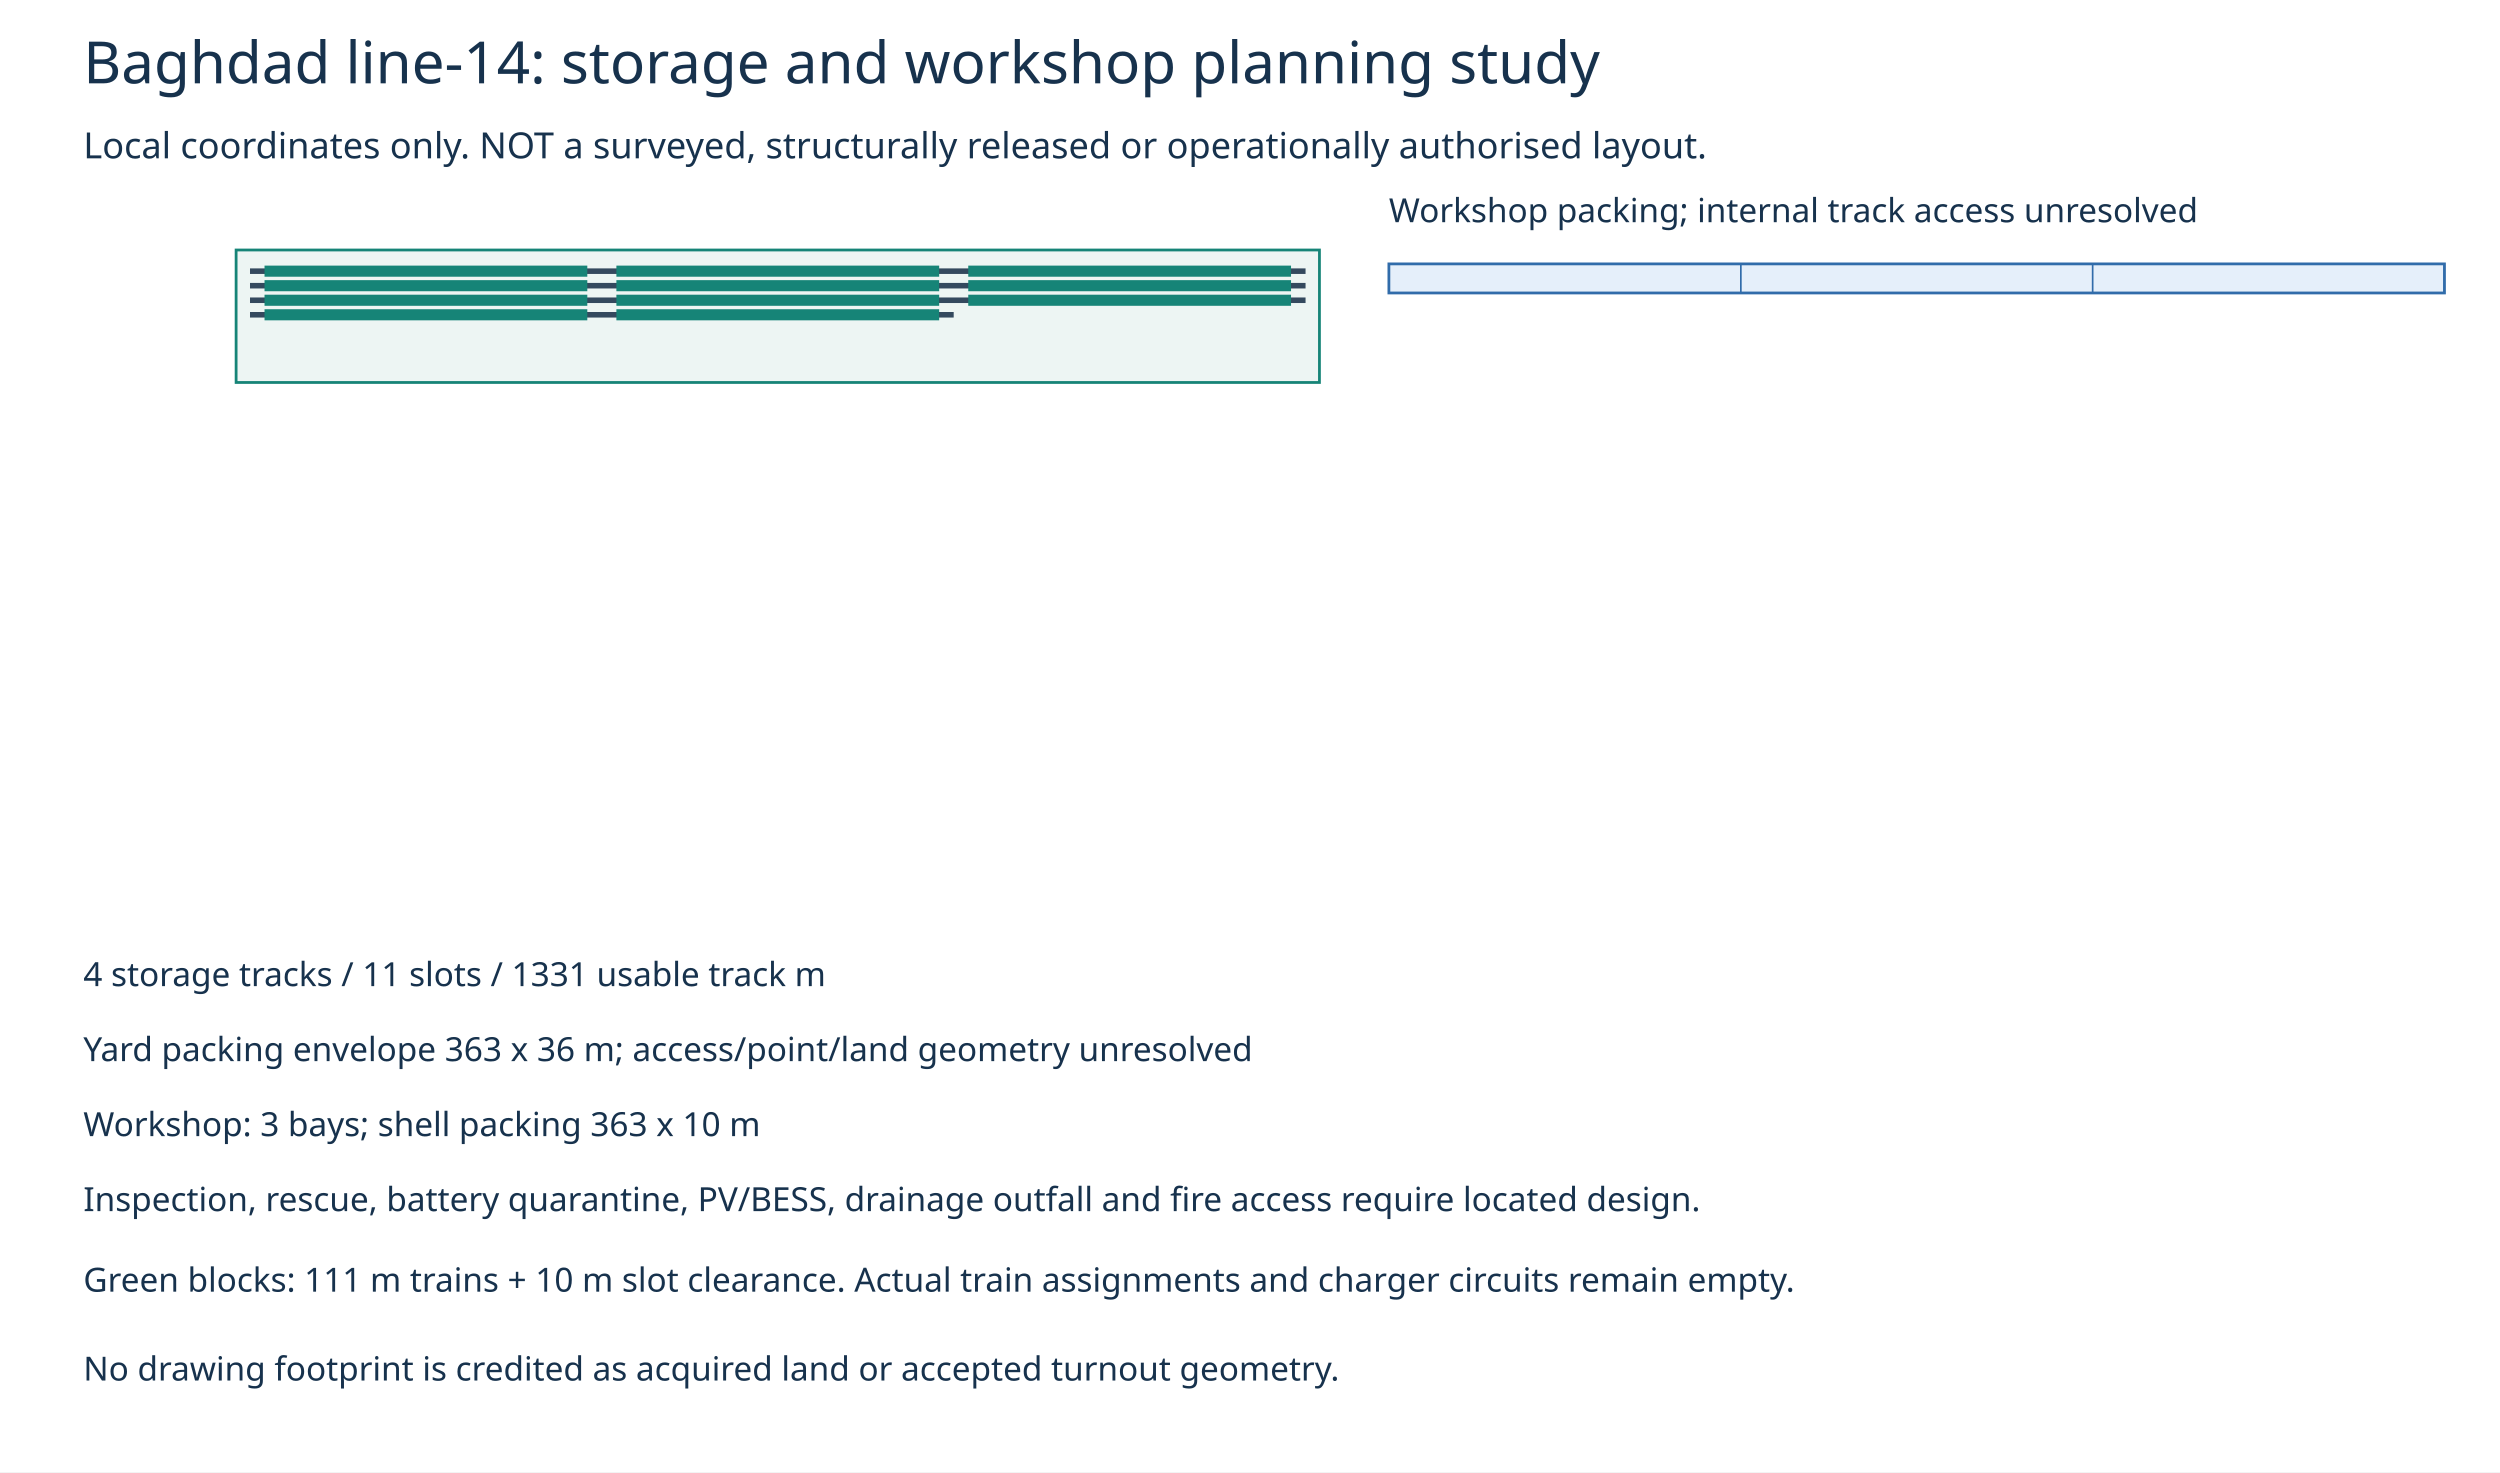
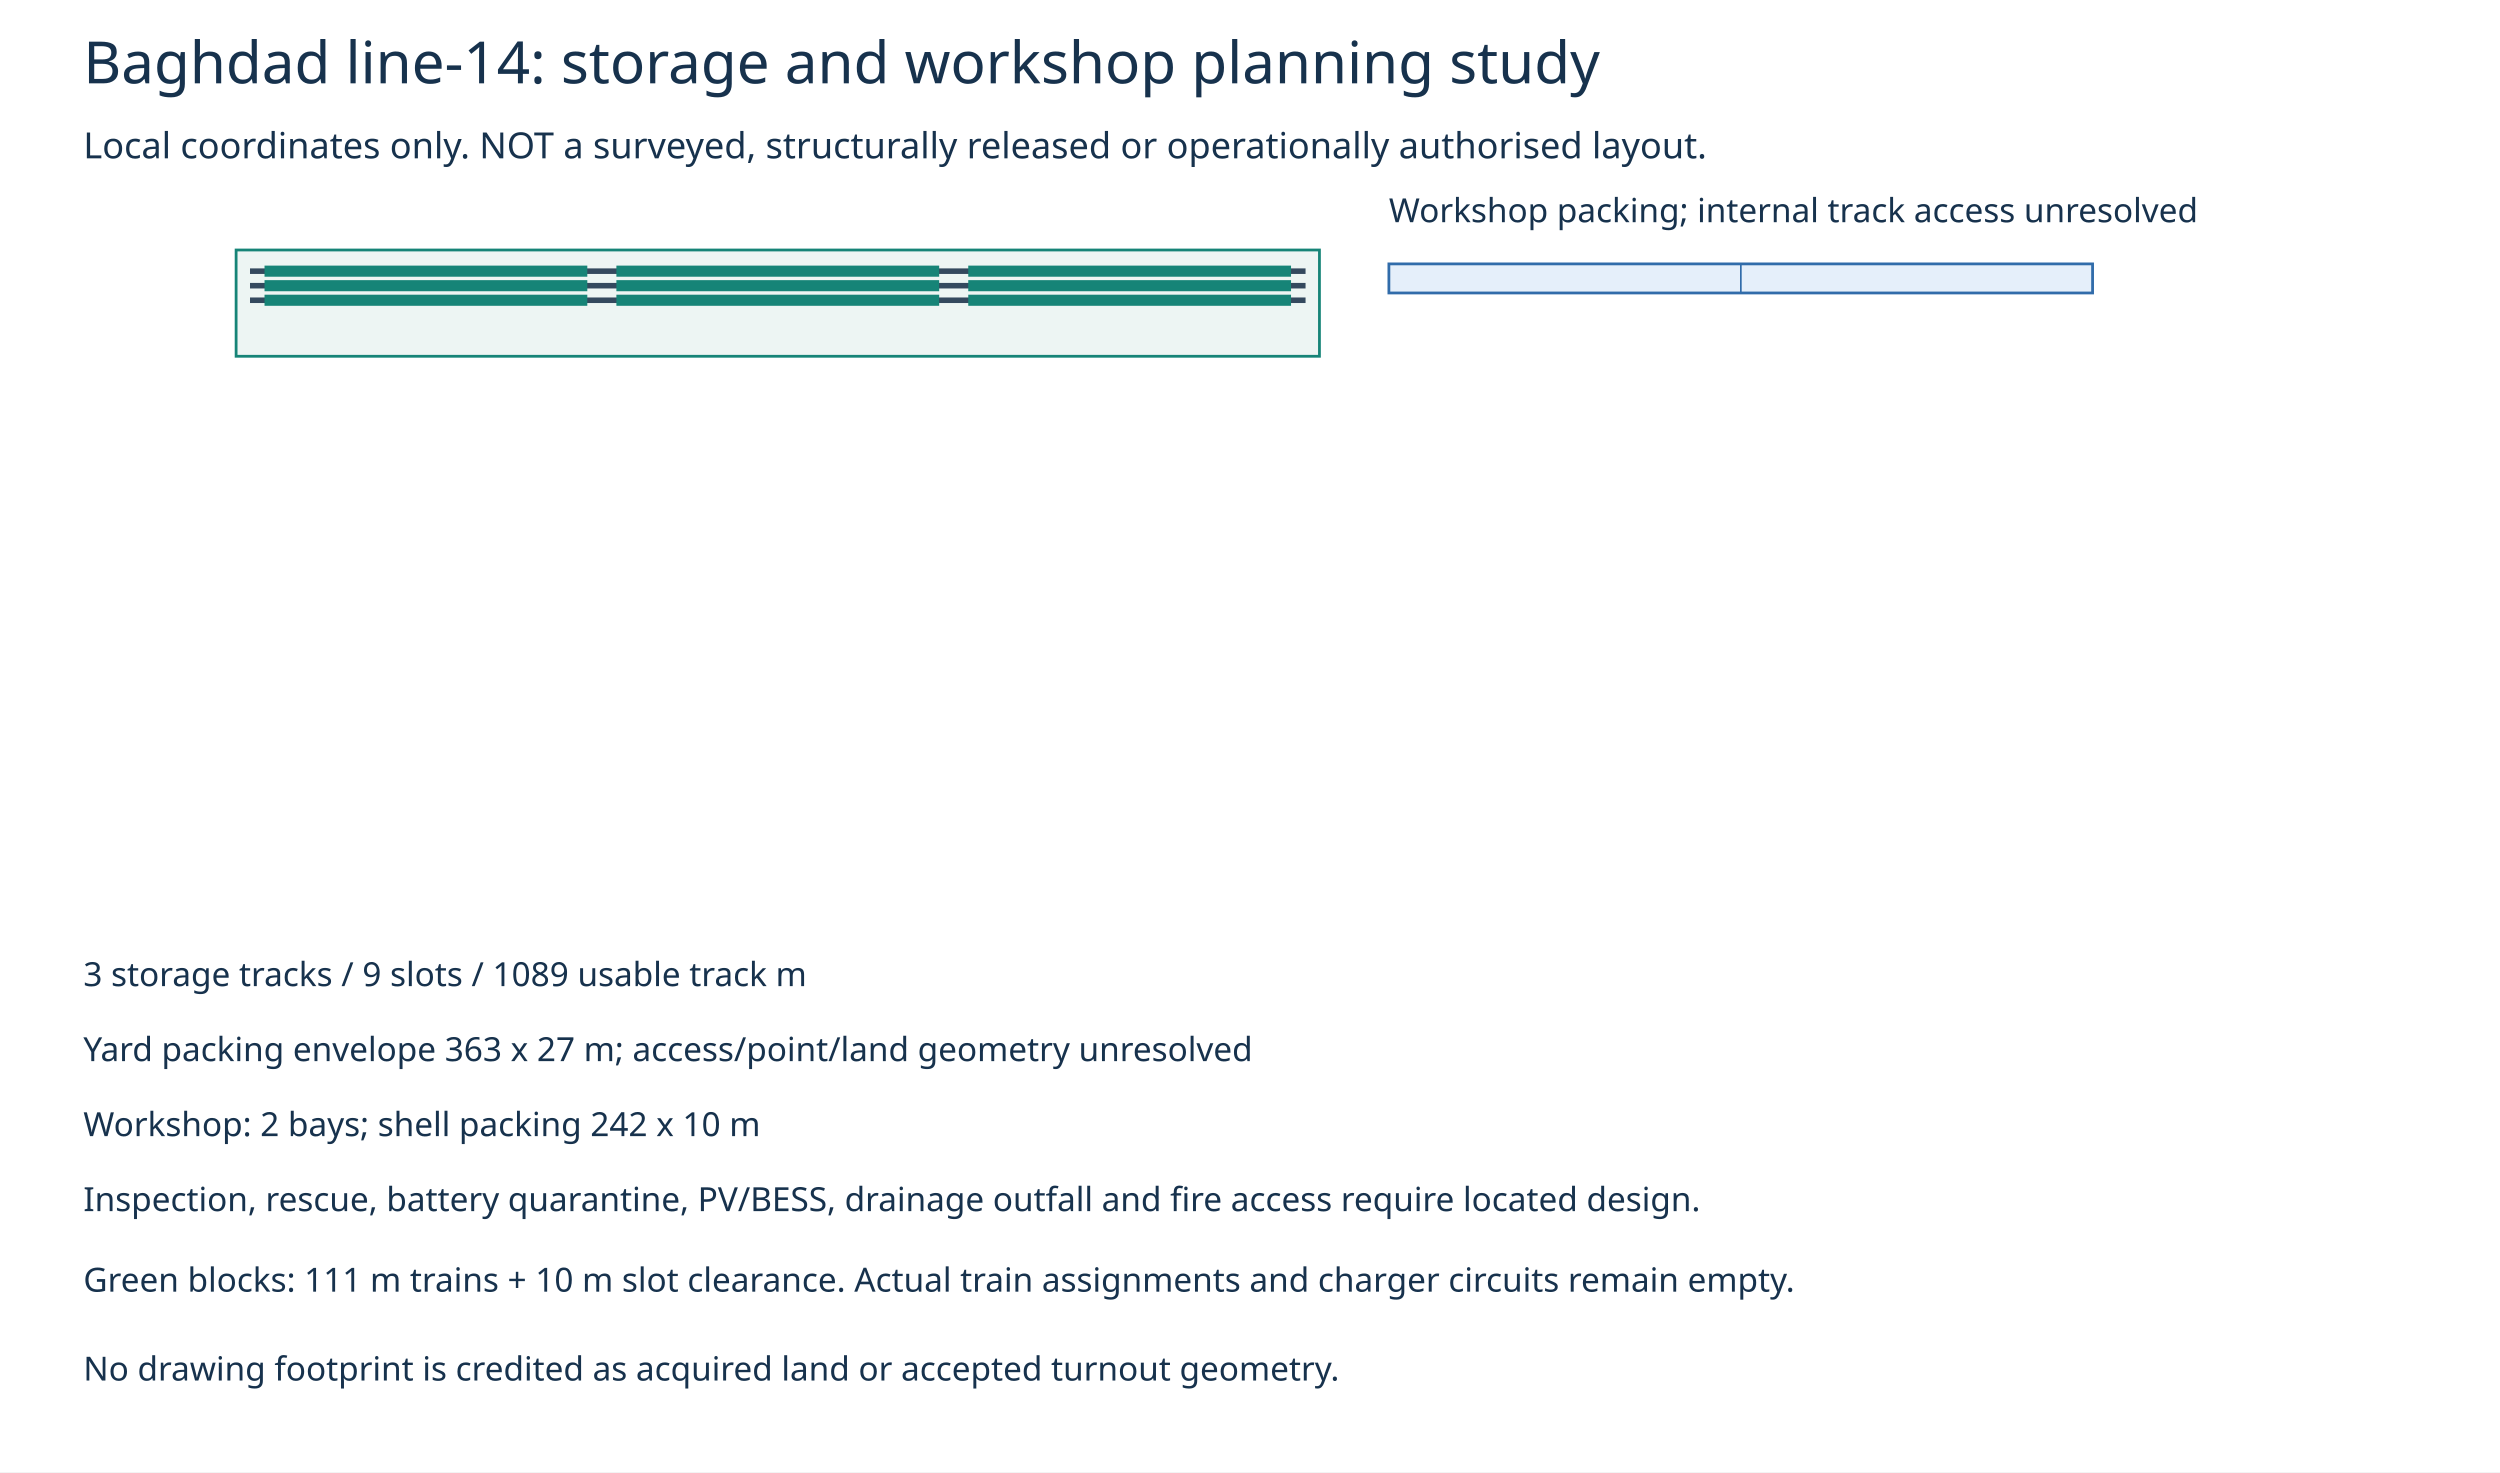
<svg xmlns="http://www.w3.org/2000/svg" width="900" height="530" viewBox="0 0 900 530">
  <rect width="900" height="530" fill="white" />
  <g font-family="sans-serif" fill="#17324d">
    <text x="30" y="30" font-size="21">Baghdad line-14: storage and workshop planning study</text>
    <text x="30" y="57" font-size="13">Local coordinates only. NOT a surveyed, structurally released or operationally authorised layout.</text>
-     <rect x="85" y="90" width="390.00" height="47.69" fill="#edf5f3" stroke="#168477" />
+     <rect x="85" y="90" width="390.00" height="38.26" fill="#edf5f3" stroke="#168477" />
    <path d="M90 97.62 H470.00" stroke="#34495e" stroke-width="2" />
    <rect x="95.23" y="95.62" width="116.20" height="4" fill="#168477" />
    <rect x="221.90" y="95.62" width="116.20" height="4" fill="#168477" />
    <rect x="348.57" y="95.62" width="116.20" height="4" fill="#168477" />
    <path d="M90 102.85 H470.00" stroke="#34495e" stroke-width="2" />
    <rect x="95.23" y="100.85" width="116.20" height="4" fill="#168477" />
    <rect x="221.90" y="100.85" width="116.20" height="4" fill="#168477" />
    <rect x="348.57" y="100.85" width="116.20" height="4" fill="#168477" />
    <path d="M90 108.09 H470.00" stroke="#34495e" stroke-width="2" />
    <rect x="95.23" y="106.09" width="116.20" height="4" fill="#168477" />
    <rect x="221.90" y="106.09" width="116.20" height="4" fill="#168477" />
    <rect x="348.57" y="106.09" width="116.20" height="4" fill="#168477" />
-     <path d="M90 113.32 H343.33" stroke="#34495e" stroke-width="2" />
-     <rect x="95.23" y="111.32" width="116.20" height="4" fill="#168477" />
-     <rect x="221.90" y="111.32" width="116.20" height="4" fill="#168477" />
-     <rect x="500" y="95" width="380.00" height="10.47" fill="#e5effa" stroke="#316caa" />
+     <rect x="500" y="95" width="253.33" height="10.47" fill="#e5effa" stroke="#316caa" />
    <rect x="500.00" y="95.00" width="126.67" height="10.47" fill="none" stroke="#316caa" stroke-width="0.5" />
    <rect x="626.67" y="95.00" width="126.67" height="10.47" fill="none" stroke="#316caa" stroke-width="0.5" />
-     <rect x="753.33" y="95.00" width="126.67" height="10.47" fill="none" stroke="#316caa" stroke-width="0.5" />
    <text x="500" y="80" font-size="12">Workshop packing; internal track access unresolved</text>
-     <text x="30" y="355">4 storage tracks / 11 slots / 1331 usable track m</text>
-     <text x="30" y="382">Yard packing envelope 363 x 36 m; access/point/land geometry unresolved</text>
-     <text x="30" y="409">Workshop: 3 bays; shell packing 363 x 10 m</text>
+     <text x="30" y="355">3 storage tracks / 9 slots / 1089 usable track m</text>
+     <text x="30" y="382">Yard packing envelope 363 x 27 m; access/point/land geometry unresolved</text>
+     <text x="30" y="409">Workshop: 2 bays; shell packing 242 x 10 m</text>
    <text x="30" y="436">Inspection, rescue, battery quarantine, PV/BESS, drainage outfall and fire access require located design.</text>
    <text x="30" y="465">Green blocks: 111 m trains + 10 m slot clearance. Actual train assignments and charger circuits remain empty.</text>
    <text x="30" y="497">No drawing footprint is credited as acquired land or accepted turnout geometry.</text>
  </g>
</svg>
